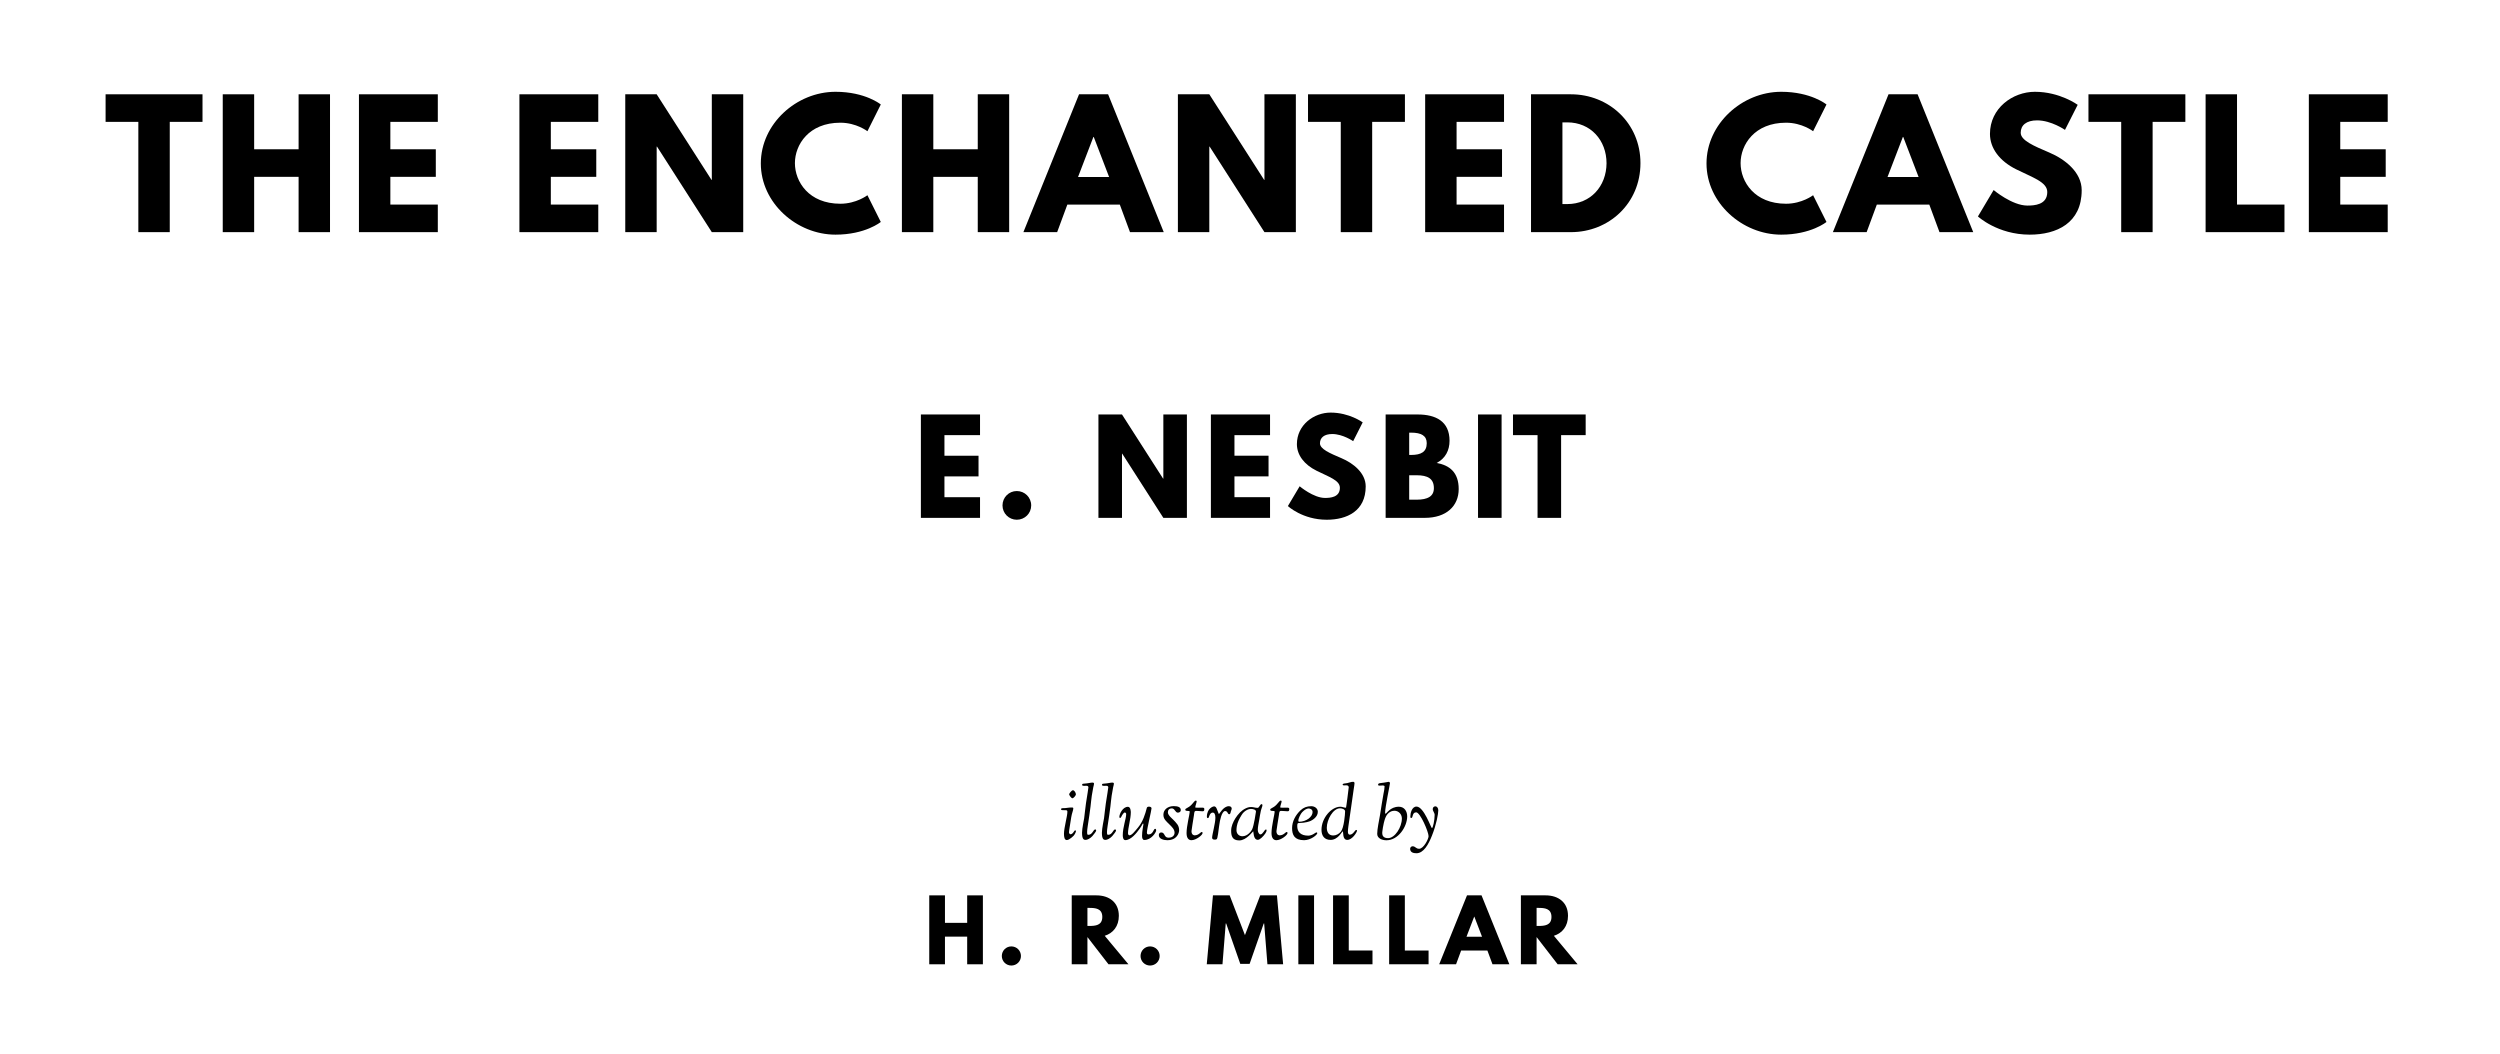
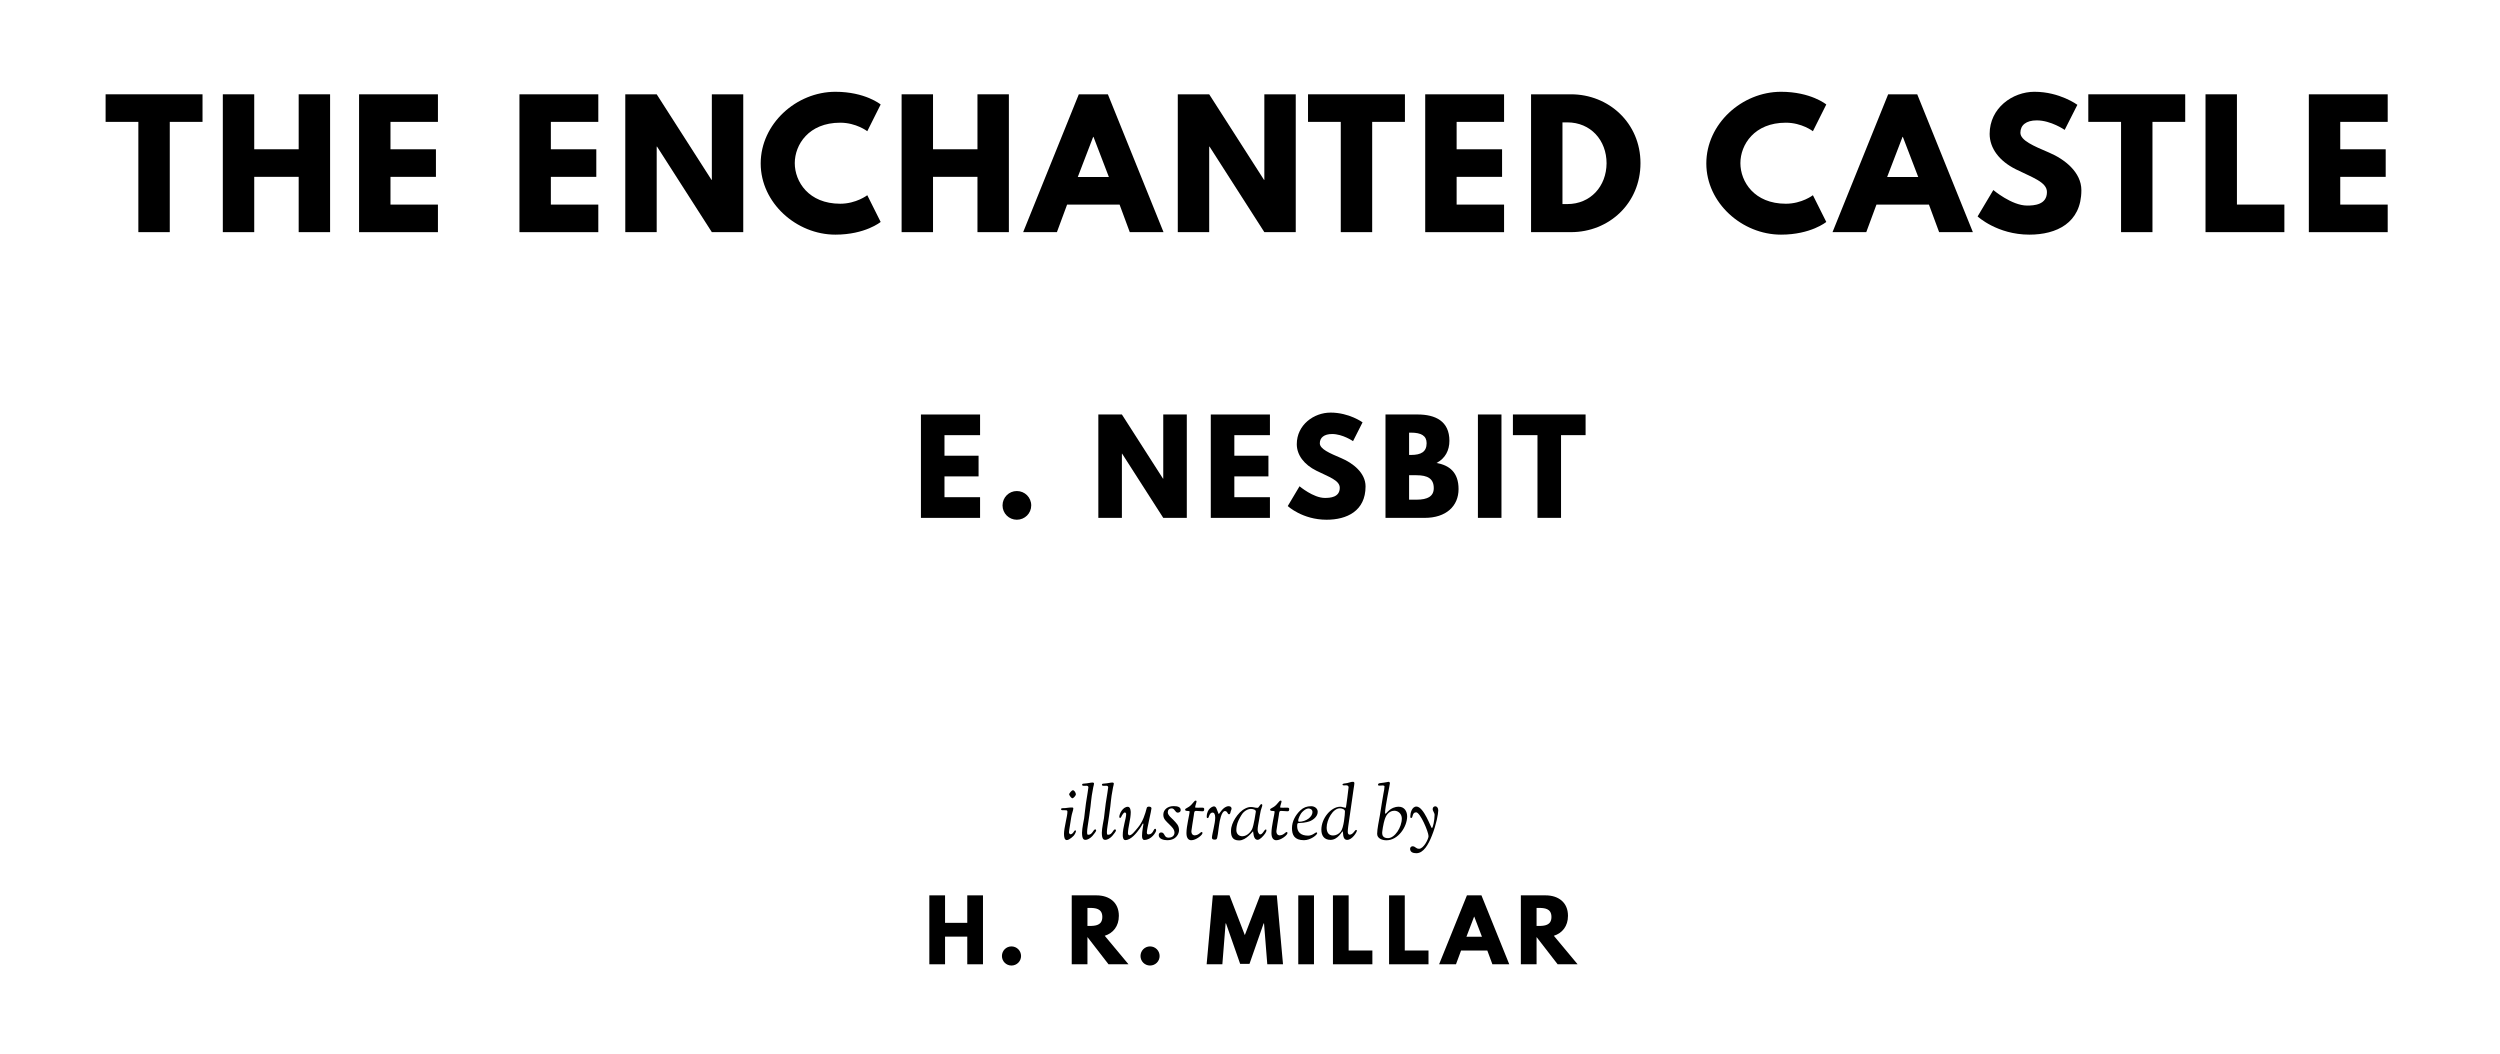
<svg xmlns="http://www.w3.org/2000/svg" version="1.1" viewBox="0 0 1400 590">
  <g aria-label="THE ENCHANTED CASTLE">
-     <path d="M 59.133,68.246 H 77.472 V 130 H 95.063 V 68.246 H 113.402 V 52.807 H 59.133 Z" />
-     <path d="m 142.327,99.029 h 24.889 V 130 h 17.591 V 52.807 H 167.216 V 83.591 H 142.327 V 52.807 H 124.737 V 130 h 17.591 z" />
-     <path d="M 245.173,52.807 H 201.009 V 130 h 44.164 v -15.439 h -26.573 V 99.029 H 244.05 V 83.591 H 218.599 V 68.246 h 26.573 z" />
-     <path d="M 335.034,52.807 H 290.87 V 130 h 44.164 v -15.439 h -26.573 V 99.029 h 25.45 V 83.591 h -25.45 V 68.246 h 26.573 z" />
-     <path d="m 367.737,82.094 h 0.187 L 398.614,130 h 17.591 V 52.807 H 398.614 V 100.713 H 398.427 L 367.737,52.807 H 350.146 V 130 h 17.591 z" />
-     <path d="m 470.601,114.094 c -17.684,0 -25.45,-12.351 -25.45,-22.737 0,-10.292 7.766,-22.643 25.45,-22.643 8.982,0 15.158,4.772 15.158,4.772 l 7.485,-14.971 c 0,0 -8.608,-7.111 -25.357,-7.111 -21.895,0 -41.825,17.965 -41.825,40.14 0,22.082 20.023,39.86 41.825,39.86 16.749,0 25.357,-7.111 25.357,-7.111 l -7.485,-14.971 c 0,0 -6.175,4.772 -15.158,4.772 z" />
-     <path d="m 522.656,99.029 h 24.889 V 130 h 17.591 V 52.807 H 547.545 V 83.591 H 522.656 V 52.807 H 505.066 V 130 h 17.591 z" />
-     <path d="m 620.542,52.807 h -16.281 L 573.104,130 h 18.901 l 5.708,-15.439 h 29.38 L 632.8,130 h 18.901 z m 0.561,46.316 h -17.404 l 8.608,-22.456 h 0.187 z" />
-     <path d="m 677.211,82.094 h 0.187 L 708.088,130 h 17.591 V 52.807 H 708.088 v 47.906 h -0.187 L 677.211,52.807 H 659.62 V 130 h 17.591 z" />
-     <path d="M 732.488,68.246 H 750.827 V 130 h 17.591 V 68.246 h 18.339 V 52.807 h -54.269 z" />
-     <path d="M 842.256,52.807 H 798.092 V 130 h 44.164 v -15.439 h -26.573 V 99.029 h 25.45 V 83.591 H 815.683 V 68.246 h 26.573 z" />
-     <path d="M 857.368,52.807 V 130 h 22.363 c 21.24,0 38.924,-16.094 38.924,-38.643 0,-22.456 -17.778,-38.55 -38.924,-38.55 z M 874.959,114.281 V 68.526 h 2.713 c 13.099,0 21.988,10.012 21.988,22.924 -0.094,12.912 -8.982,22.83 -21.988,22.83 z" />
-     <path d="m 1000.184,114.094 c -17.684,0 -25.45,-12.351 -25.45,-22.737 0,-10.292 7.766,-22.643 25.45,-22.643 8.982,0 15.158,4.772 15.158,4.772 l 7.485,-14.971 c 0,0 -8.608,-7.111 -25.357,-7.111 -21.895,0 -41.825,17.965 -41.825,40.14 0,22.082 20.023,39.86 41.825,39.86 16.749,0 25.357,-7.111 25.357,-7.111 l -7.485,-14.971 c 0,0 -6.175,4.772 -15.158,4.772 z" />
-     <path d="m 1073.854,52.807 h -16.281 L 1026.415,130 h 18.901 l 5.708,-15.439 h 29.38 L 1086.111,130 h 18.901 z m 0.561,46.316 h -17.404 l 8.608,-22.456 h 0.187 z" />
-     <path d="m 1139.548,51.404 c -12.444,0 -25.17,9.17 -25.17,23.579 0,8.047 5.427,15.251 14.69,19.836 9.17,4.585 17.404,7.111 17.404,12.725 0,7.205 -7.298,7.579 -11.134,7.579 -8.608,0 -18.901,-8.702 -18.901,-8.702 l -8.795,14.784 c 0,0 10.947,10.199 29.006,10.199 15.064,0 29.099,-6.456 29.099,-24.889 0,-10.105 -9.45,-17.404 -18.058,-21.053 -8.795,-3.743 -16.094,-6.83 -16.094,-11.135 0,-4.211 3.181,-6.924 9.17,-6.924 7.953,0 15.626,5.333 15.626,5.333 l 7.111,-14.035 c 0,0 -9.918,-7.298 -23.953,-7.298 z" />
-     <path d="m 1169.535,68.246 h 18.339 V 130 h 17.591 V 68.246 h 18.339 V 52.807 h -54.269 z" />
-     <path d="m 1252.73,52.807 h -17.591 V 130 h 44.164 v -15.439 h -26.573 z" />
-     <path d="m 1337.117,52.807 h -44.164 V 130 h 44.164 v -15.439 h -26.573 V 99.029 h 25.45 V 83.591 h -25.45 V 68.246 h 26.573 z" />
+     <path d="M59.14,68.25l0.00-15.44l54.27,0.00l0.00,15.44l-18.34,0.00l0.00,61.75l-17.59,0.00l0.00-61.75l-18.34,0.00z" />
+     <path d="M142.37,99.03l0.00,30.97l-17.59,0.00l0.00-77.19l17.59,0.00l0.00,30.78l24.89,0.00l0.00-30.78l17.59,0.00l0.00,77.19l-17.59,0.00l0.00-30.97l-24.89,0.00z" />
+     <path d="M245.24,52.81l0.00,15.44l-26.57,0.00l0.00,15.35l25.45,0.00l0.00,15.44l-25.45,0.00l0.00,15.53l26.57,0.00l0.00,15.44l-44.16,0.00l0.00-77.19l44.16,0.00z" />
+     <path d="M335.05,52.81l0.00,15.44l-26.57,0.00l0.00,15.35l25.45,0.00l0.00,15.44l-25.45,0.00l0.00,15.53l26.57,0.00l0.00,15.44l-44.16,0.00l0.00-77.19l44.16,0.00z" />
+     <path d="M367.75,82.09l0.00,47.91l-17.59,0.00l0.00-77.19l17.59,0.00l30.69,47.91l0.19,0.00l0.00-47.91l17.59,0.00l0.00,77.19l-17.59,0.00l-30.69-47.91l-0.19,0.00z" />
+     <path d="M470.52,114.09c8.98,0.00,15.16-4.77,15.16-4.77l7.49,14.97s-8.61,7.11-25.36,7.11c-21.80,0.00-41.82-17.78-41.82-39.86c0.00-22.18,19.93-40.14,41.82-40.14c16.75,0.00,25.36,7.11,25.36,7.11l-7.49,14.97s-6.18-4.77-15.16-4.77c-17.68,0.00-25.45,12.35-25.45,22.64c0.00,10.39,7.77,22.74,25.45,22.74z" />
+     <path d="M522.49,99.03l0.00,30.97l-17.59,0.00l0.00-77.19l17.59,0.00l0.00,30.78l24.89,0.00l0.00-30.78l17.59,0.00l0.00,77.19l-17.59,0.00l0.00-30.97l-24.89,0.00z" />
+     <path d="M620.41,52.81l31.16,77.19l-18.90,0.00l-5.71-15.44l-29.38,0.00l-5.71,15.44l-18.90,0.00l31.16-77.19l16.28,0.00z  M620.97,99.12l-8.61-22.46l-0.19,0.00l-8.61,22.46l17.40,0.00z" />
+     <path d="M677.15,82.09l0.00,47.91l-17.59,0.00l0.00-77.19l17.59,0.00l30.69,47.91l0.19,0.00l0.00-47.91l17.59,0.00l0.00,77.19l-17.59,0.00l-30.69-47.91l-0.19,0.00z" />
+     <path d="M732.49,68.25l0.00-15.44l54.27,0.00l0.00,15.44l-18.34,0.00l0.00,61.75l-17.59,0.00l0.00-61.75l-18.34,0.00z" />
+     <path d="M842.28,52.81l0.00,15.44l-26.57,0.00l0.00,15.35l25.45,0.00l0.00,15.44l-25.45,0.00l0.00,15.53l26.57,0.00l0.00,15.44l-44.16,0.00l0.00-77.19l44.16,0.00z" />
+     <path d="M857.39,52.81l22.36,0.00c21.15,0.00,38.92,16.09,38.92,38.55c0.00,22.55-17.68,38.64-38.92,38.64l-22.36,0.00l0.00-77.19z  M874.98,114.28l2.71,0.00c13.01,0.00,21.89-9.92,21.99-22.83c0.00-12.91-8.89-22.92-21.99-22.92l-2.71,0.00l0.00,45.75z" />
+     <path d="M1000.07,114.09c8.98,0.00,15.16-4.77,15.16-4.77l7.49,14.97s-8.61,7.11-25.36,7.11c-21.80,0.00-41.82-17.78-41.82-39.86c0.00-22.18,19.93-40.14,41.82-40.14c16.75,0.00,25.36,7.11,25.36,7.11l-7.49,14.97s-6.18-4.77-15.16-4.77c-17.68,0.00-25.45,12.35-25.45,22.64c0.00,10.39,7.77,22.74,25.45,22.74z" />
+     <path d="M1073.65,52.81l31.16,77.19l-18.90,0.00l-5.71-15.44l-29.38,0.00l-5.71,15.44l-18.90,0.00l31.16-77.19l16.28,0.00z  M1074.21,99.12l-8.61-22.46l-0.19,0.00l-8.61,22.46l17.40,0.00z" />
+     <path d="M1139.38,51.40c14.04,0.00,23.95,7.30,23.95,7.30l-7.11,14.04s-7.67-5.33-15.63-5.33c-5.99,0.00-9.17,2.71-9.17,6.92c0.00,4.30,7.30,7.39,16.09,11.13c8.61,3.65,18.06,10.95,18.06,21.05c0.00,18.43-14.04,24.89-29.10,24.89c-18.06,0.00-29.01-10.20-29.01-10.20l8.80-14.78s10.29,8.70,18.90,8.70c3.84,0.00,11.13-0.37,11.13-7.58c0.00-5.61-8.23-8.14-17.40-12.73c-9.26-4.58-14.69-11.79-14.69-19.84c0.00-14.41,12.73-23.58,25.17-23.58z" />
+     <path d="M1169.45,68.25l0.00-15.44l54.27,0.00l0.00,15.44l-18.34,0.00l0.00,61.75l-17.59,0.00l0.00-61.75l-18.34,0.00z" />
+     <path d="M1252.68,52.81l0.00,61.75l26.57,0.00l0.00,15.44l-44.16,0.00l0.00-77.19l17.59,0.00z" />
+     <path d="M1337.11,52.81l0.00,15.44l-26.57,0.00l0.00,15.35l25.45,0.00l0.00,15.44l-25.45,0.00l0.00,15.53l26.57,0.00l0.00,15.44l-44.16,0.00l0.00-77.19l44.16,0.00z" />
  </g>
  <g aria-label="E. NESBIT">
-     <path d="M 548.816,232.105 H 515.694 V 290 h 33.123 v -11.579 h -19.93 v -11.649 h 19.088 v -11.579 h -19.088 v -11.509 h 19.93 z" />
-     <path d="m 569.401,274.982 c -4.421,0 -8,3.579 -8,8.07 0,4.421 3.579,8 8,8 4.491,0 8.07,-3.579 8.07,-8 0,-4.491 -3.579,-8.07 -8.07,-8.07 z" />
-     <path d="m 628.316,254.07 h 0.14 L 651.474,290 h 13.193 v -57.895 h -13.193 v 35.93 h -0.14 L 628.316,232.105 H 615.123 V 290 h 13.193 z" />
-     <path d="M 711.223,232.105 H 678.1 V 290 h 33.123 v -11.579 h -19.93 v -11.649 h 19.088 v -11.579 h -19.088 v -11.509 h 19.93 z" />
-     <path d="m 745.141,231.053 c -9.333,0 -18.877,6.877 -18.877,17.684 0,6.035 4.07,11.439 11.018,14.877 6.877,3.439 13.053,5.333 13.053,9.544 0,5.404 -5.474,5.684 -8.351,5.684 -6.456,0 -14.175,-6.526 -14.175,-6.526 l -6.596,11.088 c 0,0 8.211,7.649 21.754,7.649 11.298,0 21.825,-4.842 21.825,-18.667 0,-7.579 -7.088,-13.053 -13.544,-15.789 -6.596,-2.807 -12.07,-5.123 -12.07,-8.351 0,-3.158 2.386,-5.193 6.877,-5.193 5.965,0 11.719,4 11.719,4 l 5.333,-10.526 c 0,0 -7.439,-5.474 -17.965,-5.474 z" />
-     <path d="M 775.957,232.105 V 290 h 21.965 c 12,0 18.947,-6.596 18.947,-16.14 0,-9.333 -5.123,-13.333 -12.351,-14.596 4.912,-2.526 7.228,-7.088 7.228,-12.421 0,-11.018 -7.86,-14.737 -17.825,-14.737 z m 13.193,22.667 V 242.281 h 1.053 c 5.754,0 8.772,1.754 8.772,5.895 0,4.842 -3.088,6.596 -8.772,6.596 z m 0,25.053 v -13.684 h 4.14 c 6.246,0 9.684,1.895 9.684,7.228 0,4.561 -3.439,6.456 -9.684,6.456 z" />
-     <path d="M 840.888,232.105 H 827.695 V 290 h 13.193 z" />
-     <path d="m 847.275,243.684 h 13.754 V 290 h 13.193 v -46.316 h 13.754 v -11.579 h -40.702 z" />
+     <path d="M548.84,232.11l0.00,11.58l-19.93,0.00l0.00,11.51l19.09,0.00l0.00,11.58l-19.09,0.00l0.00,11.65l19.93,0.00l0.00,11.58l-33.12,0.00l0.00-57.89l33.12,0.00z" />
+     <path d="M569.42,274.98c4.49,0.00,8.07,3.58,8.07,8.07c0.00,4.42-3.58,8.00-8.07,8.00c-4.42,0.00-8.00-3.58-8.00-8.00c0.00-4.49,3.58-8.07,8.00-8.07z" />
+     <path d="M628.26,254.07l0.00,35.93l-13.19,0.00l0.00-57.89l13.19,0.00l23.02,35.93l0.14,0.00l0.00-35.93l13.19,0.00l0.00,57.89l-13.19,0.00l-23.02-35.93l-0.14,0.00z" />
+     <path d="M711.16,232.11l0.00,11.58l-19.93,0.00l0.00,11.51l19.09,0.00l0.00,11.58l-19.09,0.00l0.00,11.65l19.93,0.00l0.00,11.58l-33.12,0.00l0.00-57.89l33.12,0.00z" />
+     <path d="M745.07,231.05c10.53,0.00,17.96,5.47,17.96,5.47l-5.33,10.53s-5.75-4.00-11.72-4.00c-4.49,0.00-6.88,2.04-6.88,5.19c0.00,3.23,5.47,5.54,12.07,8.35c6.46,2.74,13.54,8.21,13.54,15.79c0.00,13.82-10.53,18.67-21.82,18.67c-13.54,0.00-21.75-7.65-21.75-7.65l6.60-11.09s7.72,6.53,14.18,6.53c2.88,0.00,8.35-0.28,8.35-5.68c0.00-4.21-6.18-6.11-13.05-9.54c-6.95-3.44-11.02-8.84-11.02-14.88c0.00-10.81,9.54-17.68,18.88-17.68z" />
+     <path d="M775.89,232.11l17.96,0.00c9.96,0.00,17.82,3.72,17.82,14.74c0.00,5.33-2.32,9.89-7.23,12.42c7.23,1.26,12.35,5.26,12.35,14.60c0.00,9.54-6.95,16.14-18.95,16.14l-21.96,0.00l0.00-57.89z  M789.09,254.77l1.05,0.00c5.68,0.00,8.77-1.75,8.77-6.60c0.00-4.14-3.02-5.89-8.77-5.89l-1.05,0.00l0.00,12.49z  M789.09,279.82l4.14,0.00c6.25,0.00,9.68-1.89,9.68-6.46c0.00-5.33-3.44-7.23-9.68-7.23l-4.14,0.00l0.00,13.68z" />
+     <path d="M840.82,232.11l0.00,57.89l-13.19,0.00l0.00-57.89l13.19,0.00z" />
+     <path d="M847.23,243.68l0.00-11.58l40.70,0.00l0.00,11.58l-13.75,0.00l0.00,46.32l-13.19,0.00l0.00-46.32l-13.75,0.00z" />
  </g>
  <g aria-label="illustrated by">
-     <path d="m 594.207,453.167 c 0,0.425 0.34,0.51 0.595,0.51 0.34,0 1.02,0.043 1.913,0.043 0.765,0 1.02,0.17 1.02,0.893 0,2.423 -1.913,9.054 -1.913,12.285 0,1.828 0.298,3.528 1.573,3.528 1.573,0 3.911,-2.508 3.911,-2.508 0.468,-0.51 1.233,-1.955 1.233,-2.465 0,-0.298 -0.17,-0.468 -0.425,-0.468 -0.595,0 -1.19,2.21 -2.635,2.21 -0.425,0 -0.85,-0.553 -0.85,-1.148 0,-0.51 0,-0.425 1.275,-8.459 0.34,-2.168 1.148,-3.826 1.148,-4.931 0,-0.298 -0.298,-0.468 -0.595,-0.468 -2.423,0 -3.146,0.383 -4.846,0.383 h -0.425 c -0.468,0 -0.978,0.043 -0.978,0.595 z m 4.506,-8.374 c 0,0.425 1.148,2.253 1.913,2.253 0.383,0 1.87,-1.403 1.87,-2.253 0,-0.765 -0.808,-2.253 -1.658,-2.253 -0.765,0 -2.125,1.87 -2.125,2.253 z" />
-     <path d="m 605.939,466.344 c 0,3.996 1.233,3.996 2.083,3.996 0.808,0 2.593,-0.85 3.698,-2.125 1.02,-1.19 2.125,-2.635 2.125,-3.061 0,-0.425 -0.213,-0.68 -0.51,-0.68 -1.105,0 -1.53,3.018 -3.868,3.018 -0.553,0 -0.68,-0.213 -0.68,-1.658 0,-1.445 0.51,-4.123 1.233,-9.139 1.36,-9.139 0.638,-7.566 2.21,-15.813 0.128,-0.808 0.425,-1.36 0.425,-1.955 0,-0.425 -0.213,-0.68 -0.893,-0.68 -1.105,0 -2.04,0.425 -5.143,0.638 -0.553,0.043 -0.638,0.383 -0.638,0.595 0,0.468 0.383,0.595 1.233,0.595 0.51,0 0.595,-0.043 1.233,-0.043 0.638,0 1.063,0.34 1.063,0.85 0,0.51 -0.638,4.336 -1.36,8.927 -0.425,2.721 -0.638,5.739 -1.02,8.417 -0.085,0.68 -1.19,5.696 -1.19,8.119 z" />
-     <path d="m 617.064,466.344 c 0,3.996 1.233,3.996 2.083,3.996 0.808,0 2.593,-0.85 3.698,-2.125 1.02,-1.19 2.125,-2.635 2.125,-3.061 0,-0.425 -0.213,-0.68 -0.51,-0.68 -1.105,0 -1.53,3.018 -3.868,3.018 -0.553,0 -0.68,-0.213 -0.68,-1.658 0,-1.445 0.51,-4.123 1.233,-9.139 1.36,-9.139 0.638,-7.566 2.21,-15.813 0.128,-0.808 0.425,-1.36 0.425,-1.955 0,-0.425 -0.213,-0.68 -0.893,-0.68 -1.105,0 -2.04,0.425 -5.143,0.638 -0.553,0.043 -0.638,0.383 -0.638,0.595 0,0.468 0.383,0.595 1.233,0.595 0.51,0 0.595,-0.043 1.233,-0.043 0.638,0 1.063,0.34 1.063,0.85 0,0.51 -0.638,4.336 -1.36,8.927 -0.425,2.721 -0.638,5.739 -1.02,8.417 -0.085,0.68 -1.19,5.696 -1.19,8.119 z" />
-     <path d="m 626.835,457.503 c 0,0.298 0.17,0.553 0.425,0.553 0.213,0 0.468,-0.17 0.638,-0.595 0.595,-1.36 1.53,-2.465 1.913,-2.465 0.553,0 0.85,0.425 0.85,0.893 0,2.593 -1.913,7.269 -1.913,11.86 0,1.233 0.298,2.721 1.445,2.721 3.103,0 6.249,-3.868 8.162,-6.589 1.275,-1.785 1.488,-2.721 1.743,-2.721 0.128,0 0.213,0.17 0.213,0.468 0,0.383 -0.765,3.741 -0.765,6.461 0,1.318 0.34,2.295 1.275,2.295 3.996,0 6.631,-4.336 6.631,-5.356 0,-0.383 -0.043,-0.893 -0.595,-0.893 -0.893,0 -1.063,3.146 -3.656,3.146 -0.383,0 -0.935,-0.085 -0.935,-1.02 0,-2.168 2.593,-12.455 2.593,-13.603 0,-0.638 -0.723,-0.935 -1.403,-0.935 -0.425,0 -1.105,0.128 -1.233,0.68 -0.978,3.741 -2.168,7.651 -4.931,11.01 -1.998,2.38 -3.486,4.378 -4.846,4.378 -0.298,0 -0.765,-0.425 -0.765,-1.148 0,-3.231 1.573,-7.992 1.573,-11.732 0,-0.51 -0.085,-3.103 -1.615,-3.103 -2.848,0 -4.803,3.911 -4.803,5.696 z" />
-     <path d="m 648.956,467.705 c 0,2.253 3.061,2.806 4.718,2.806 5.441,0 6.631,-4.038 6.631,-5.569 0,-2.848 -1.615,-4.038 -2.933,-5.526 -1.02,-1.105 -3.358,-2.848 -3.358,-4.463 0,-1.275 0.638,-2.253 2.253,-2.253 1.658,0 1.828,2.38 3.358,2.38 0.213,0 1.615,-0.128 1.615,-1.445 0,-1.658 -1.658,-2.21 -3.953,-2.21 -3.316,0 -5.781,1.955 -5.781,4.803 0,2.55 1.615,3.656 3.316,5.399 1.53,1.53 2.933,2.763 2.933,4.761 0,0.51 -0.298,2.721 -3.401,2.721 -2.593,0 -1.87,-2.933 -4.038,-2.933 -0.51,0 -1.36,0.213 -1.36,1.53 z" />
-     <path d="m 663.748,453.422 c 0,1.19 2.508,0.255 2.508,1.148 0,1.148 -1.785,8.034 -1.785,11.945 0,3.316 1.573,3.996 2.721,3.996 2.635,0 6.249,-2.891 6.249,-3.996 0,-0.595 -0.34,-0.595 -0.468,-0.595 -0.68,0 -1.658,1.87 -3.996,1.87 -0.17,0 -1.743,-0.085 -1.743,-2.338 0,-0.68 0.978,-6.206 1.36,-8.842 0.255,-1.743 0.128,-2.508 1.36,-2.508 0.935,0 2.763,0.213 3.443,0.213 0.765,0 1.02,-0.255 1.02,-1.233 0,-0.51 -0.213,-0.808 -1.105,-0.808 -0.468,0 -0.808,0.043 -2.465,0.043 -1.403,0 -1.488,-0.043 -1.488,-0.298 0,-0.638 0.765,-2.635 0.765,-3.188 0,-0.383 -0.213,-0.51 -0.425,-0.51 -0.68,0 -0.765,0.553 -2.465,2.338 -1.87,1.955 -3.486,1.913 -3.486,2.763 z" />
-     <path d="m 675.855,457.418 c 0,0.595 0.34,0.723 0.51,0.723 0.213,0 0.34,-0.128 0.468,-0.255 0.255,-0.298 0.595,-2.848 2.338,-2.848 0.765,0 1.445,0.765 1.445,2.891 0,3.188 -1.828,9.437 -1.828,11.137 0,1.02 0.85,1.105 1.275,1.105 h 0.213 c 1.53,0 1.445,0 2.38,-7.226 l 0.213,-1.403 c 0.213,-1.785 1.275,-7.354 3.188,-7.354 1.53,0 1.36,1.785 2.295,1.785 0.765,0 0.85,-1.318 0.935,-1.615 0.128,-0.468 0.468,-1.02 0.468,-1.573 0,-0.595 -0.468,-1.318 -1.573,-1.318 -3.146,0 -5.271,4.378 -5.569,4.378 -0.085,0 -0.128,-0.043 -1.19,-2.806 -0.255,-0.68 -0.68,-1.488 -1.573,-1.488 -0.383,0 -3.996,1.02 -3.996,5.866 z" />
-     <path d="m 689.446,465.154 c 0,2.763 0.51,5.484 4.548,5.484 4.038,0 7.566,-5.101 7.779,-5.101 0.298,0 -0.085,4.761 2.635,4.761 1.148,0 3.061,-1.955 4.123,-3.486 0.553,-0.765 0.765,-1.403 0.765,-1.828 0,-0.17 -0.043,-0.468 -0.383,-0.468 -0.808,0 -1.7,2.763 -3.103,2.763 -0.808,0 -1.445,-1.403 -1.445,-2.508 0,-1.615 0.425,-3.571 0.765,-5.441 0.34,-1.913 0.595,-3.868 0.978,-5.441 0.298,-1.233 0.85,-2.253 0.85,-2.933 0,-0.468 -0.213,-0.638 -0.468,-0.638 -0.85,0 -1.36,2.083 -2.21,2.083 -1.403,0 -2.295,-0.468 -3.613,-0.468 -1.105,0 -1.955,0.213 -3.103,0.765 -2.253,1.063 -4.208,3.103 -5.739,5.526 -1.318,2.125 -2.38,4.548 -2.38,6.929 z m 2.976,-0.255 c 0,-0.765 0.085,-1.53 0.213,-2.295 0.383,-2.21 1.403,-4.123 2.635,-6.164 1.275,-2.168 3.528,-3.443 5.271,-3.443 0.893,0 2.806,0.298 2.806,1.488 0,0.128 -1.148,7.949 -2.168,9.989 -0.383,0.765 -2.38,3.826 -5.441,3.826 -1.785,0 -3.316,-1.275 -3.316,-3.401 z" />
-     <path d="m 711.32,453.422 c 0,1.19 2.508,0.255 2.508,1.148 0,1.148 -1.785,8.034 -1.785,11.945 0,3.316 1.573,3.996 2.721,3.996 2.635,0 6.249,-2.891 6.249,-3.996 0,-0.595 -0.34,-0.595 -0.468,-0.595 -0.68,0 -1.658,1.87 -3.996,1.87 -0.17,0 -1.743,-0.085 -1.743,-2.338 0,-0.68 0.978,-6.206 1.36,-8.842 0.255,-1.743 0.128,-2.508 1.36,-2.508 0.935,0 2.763,0.213 3.443,0.213 0.765,0 1.02,-0.255 1.02,-1.233 0,-0.51 -0.213,-0.808 -1.105,-0.808 -0.468,0 -0.808,0.043 -2.465,0.043 -1.403,0 -1.488,-0.043 -1.488,-0.298 0,-0.638 0.765,-2.635 0.765,-3.188 0,-0.383 -0.213,-0.51 -0.425,-0.51 -0.68,0 -0.765,0.553 -2.465,2.338 -1.87,1.955 -3.486,1.913 -3.486,2.763 z" />
-     <path d="m 723.569,463.751 c 0,3.783 1.318,6.759 6.716,6.759 3.698,0 7.396,-2.976 7.396,-3.953 0,-0.255 -0.17,-0.425 -0.51,-0.425 -0.468,0 -2.168,1.828 -4.591,1.828 -4.208,0 -6.121,-2.125 -6.121,-5.314 0,-1.105 0.128,-1.743 0.723,-1.743 3.996,-0.043 6.291,-0.978 6.674,-1.148 0.808,-0.34 4.123,-2.083 4.123,-5.143 0,-1.87 -1.7,-3.146 -3.698,-3.146 -2.38,0 -4.336,0.765 -5.909,2.253 -2.933,2.721 -4.803,6.376 -4.803,10.032 z m 3.486,-4.421 c 0,-0.553 0.978,-3.273 2.253,-4.591 1.105,-1.148 2.423,-1.998 3.486,-1.998 0.723,0 2.253,0.383 2.253,1.998 0,2.678 -3.486,5.441 -7.609,5.441 -0.298,0 -0.383,-0.553 -0.383,-0.85 z" />
-     <path d="m 740.034,464.687 c 0,3.188 1.488,5.654 5.101,5.654 4.208,0 6.376,-4.761 6.759,-4.761 0.595,0 -0.383,4.761 2.593,4.761 2.763,0 5.441,-4.293 5.441,-5.186 0,-0.17 -0.128,-0.383 -0.468,-0.383 -0.68,0 -1.658,2.635 -3.528,2.635 -0.978,0 -1.105,-0.893 -1.105,-1.828 0,-1.275 0.425,-3.953 0.893,-7.184 2.38,-17.386 2.806,-18.746 2.806,-19.851 0,-0.383 -0.298,-0.723 -0.68,-0.723 -1.148,0 -0.893,0.085 -3.273,0.68 -1.19,0.298 -2.678,0.128 -2.678,0.85 0,0.298 0.255,0.468 0.68,0.468 0.043,0 1.02,-0.043 1.488,-0.043 0.638,0 1.233,0.425 1.233,1.063 0,0.298 -1.403,11.477 -1.53,11.477 -1.19,0 -2.04,-0.553 -3.146,-0.553 -5.058,0 -10.584,6.334 -10.584,12.922 z m 2.976,-1.19 c 0,-4.463 3.486,-10.84 7.396,-10.84 1.148,0 2.848,0.553 2.848,1.7 0,1.7 -0.638,9.182 -2.338,11.307 -1.105,1.403 -2.763,2.21 -4.293,2.21 -2.593,0 -3.613,-1.913 -3.613,-4.378 z" />
-     <path d="m 771.236,466.982 c 0,2.465 2.678,3.571 5.186,3.571 6.589,0 11.605,-7.609 11.605,-13.39 0,-2.763 -1.488,-5.399 -4.676,-5.399 -4.888,0 -6.886,3.953 -7.481,3.953 -0.085,0 -0.213,-0.34 -0.213,-0.638 0,-3.061 2.721,-15.728 2.721,-16.493 0,-0.468 -0.34,-0.765 -0.808,-0.765 -0.255,0 -1.02,0.255 -2.678,0.468 -1.955,0.255 -3.146,0.213 -3.146,1.063 0,0.595 0.34,0.595 0.808,0.595 0.638,0 1.105,-0.085 1.743,-0.085 0.85,0 1.063,0.298 1.063,0.51 0,1.02 -0.255,2.508 -0.638,4.336 -0.638,3.146 -1.148,7.269 -1.913,11.69 -0.595,3.443 -1.573,7.864 -1.573,10.584 z m 2.806,-0.51 c 0,-0.425 0.468,-4.973 1.7,-8.332 1.36,-3.698 4.123,-4.123 5.143,-4.123 2.338,0 4.166,1.955 4.166,4.336 0,4.888 -3.911,11.01 -7.736,11.01 -2.635,0 -3.273,-1.445 -3.273,-2.891 z" />
-     <path d="m 789.672,475.313 c 0,1.955 1.7,2.508 3.528,2.508 3.996,0 6.716,-4.846 8.714,-9.904 2.508,-6.334 3.528,-12.2 3.528,-14.113 0,-1.318 -0.723,-2.253 -1.658,-2.253 -1.02,0 -1.445,0.808 -1.445,1.573 0,1.148 1.063,1.998 1.063,3.231 0,2.848 -0.935,7.396 -1.53,7.396 -0.468,0 -4.506,-12.072 -8.629,-12.072 -2.593,0 -3.443,3.698 -3.443,5.484 0,0.723 0.17,0.935 0.425,0.935 1.275,0 0.383,-3.188 2.848,-3.188 2.253,0 6.929,10.967 6.929,13.348 0,1.615 -2.806,7.056 -5.271,7.056 -1.955,0 -1.998,-1.403 -3.698,-1.403 -0.723,0 -1.36,0.68 -1.36,1.403 z" />
+     <path d="M594.20,453.17c0.00-0.55,0.51-0.60,0.98-0.60l0.43,0.00c1.70,0.00,2.42-0.38,4.85-0.38c0.30,0.00,0.60,0.17,0.60,0.47c0.00,1.11-0.81,2.76-1.15,4.93c-1.28,8.03-1.28,7.95-1.28,8.46c0.00,0.60,0.43,1.15,0.85,1.15c1.45,0.00,2.04-2.21,2.64-2.21c0.26,0.00,0.43,0.17,0.43,0.47c0.00,0.51-0.77,1.96-1.23,2.47c0.00,0.00-2.34,2.51-3.91,2.51c-1.28,0.00-1.57-1.70-1.57-3.53c0.00-3.23,1.91-9.86,1.91-12.28c0.00-0.72-0.26-0.89-1.02-0.89c-0.89,0.00-1.57-0.04-1.91-0.04c-0.26,0.00-0.60-0.09-0.60-0.51z  M598.70,444.79c0.00-0.38,1.36-2.25,2.13-2.25c0.85,0.00,1.66,1.49,1.66,2.25c0.00,0.85-1.49,2.25-1.87,2.25c-0.77,0.00-1.91-1.83-1.91-2.25z" />
+     <path d="M605.93,466.34c0.00-2.42,1.11-7.44,1.19-8.12c0.38-2.68,0.60-5.70,1.02-8.42c0.72-4.59,1.36-8.42,1.36-8.93s-0.43-0.85-1.06-0.85s-0.72,0.04-1.23,0.04c-0.85,0.00-1.23-0.13-1.23-0.60c0.00-0.21,0.09-0.55,0.64-0.60c3.10-0.21,4.04-0.64,5.14-0.64c0.68,0.00,0.89,0.26,0.89,0.68c0.00,0.60-0.30,1.15-0.43,1.96c-1.57,8.25-0.85,6.67-2.21,15.81c-0.72,5.02-1.23,7.69-1.23,9.14s0.13,1.66,0.68,1.66c2.34,0.00,2.76-3.02,3.87-3.02c0.30,0.00,0.51,0.26,0.51,0.68s-1.11,1.87-2.13,3.06c-1.11,1.28-2.89,2.13-3.70,2.13c-0.85,0.00-2.08,0.00-2.08-4.00z" />
+     <path d="M617.02,466.34c0.00-2.42,1.11-7.44,1.19-8.12c0.38-2.68,0.60-5.70,1.02-8.42c0.72-4.59,1.36-8.42,1.36-8.93s-0.43-0.85-1.06-0.85s-0.72,0.04-1.23,0.04c-0.85,0.00-1.23-0.13-1.23-0.60c0.00-0.21,0.09-0.55,0.64-0.60c3.10-0.21,4.04-0.64,5.14-0.64c0.68,0.00,0.89,0.26,0.89,0.68c0.00,0.60-0.30,1.15-0.43,1.96c-1.57,8.25-0.85,6.67-2.21,15.81c-0.72,5.02-1.23,7.69-1.23,9.14s0.13,1.66,0.68,1.66c2.34,0.00,2.76-3.02,3.87-3.02c0.30,0.00,0.51,0.26,0.51,0.68s-1.11,1.87-2.13,3.06c-1.11,1.28-2.89,2.13-3.70,2.13c-0.85,0.00-2.08,0.00-2.08-4.00z" />
+     <path d="M626.80,457.50c0.00-1.79,1.96-5.70,4.80-5.70c1.53,0.00,1.62,2.59,1.62,3.10c0.00,3.74-1.57,8.50-1.57,11.73c0.00,0.72,0.47,1.15,0.77,1.15c1.36,0.00,2.85-2.00,4.85-4.38c2.76-3.36,3.95-7.27,4.93-11.01c0.13-0.55,0.81-0.68,1.23-0.68c0.68,0.00,1.40,0.30,1.40,0.94c0.00,1.15-2.59,11.43-2.59,13.60c0.00,0.94,0.55,1.02,0.94,1.02c2.59,0.00,2.76-3.15,3.66-3.15c0.55,0.00,0.60,0.51,0.60,0.89c0.00,1.02-2.64,5.36-6.63,5.36c-0.94,0.00-1.28-0.98-1.28-2.30c0.00-2.72,0.77-6.08,0.77-6.46c0.00-0.30-0.09-0.47-0.21-0.47c-0.26,0.00-0.47,0.94-1.74,2.72c-1.91,2.72-5.06,6.59-8.16,6.59c-1.15,0.00-1.45-1.49-1.45-2.72c0.00-4.59,1.91-9.27,1.91-11.86c0.00-0.47-0.30-0.89-0.85-0.89c-0.38,0.00-1.32,1.11-1.91,2.47c-0.17,0.43-0.43,0.60-0.64,0.60c-0.26,0.00-0.43-0.26-0.43-0.55z" />
+     <path d="M648.91,467.70c0.00-1.32,0.85-1.53,1.36-1.53c2.17,0.00,1.45,2.93,4.04,2.93c3.10,0.00,3.40-2.21,3.40-2.72c0.00-2.00-1.40-3.23-2.93-4.76c-1.70-1.74-3.32-2.85-3.32-5.40c0.00-2.85,2.47-4.80,5.78-4.80c2.30,0.00,3.95,0.55,3.95,2.21c0.00,1.32-1.40,1.45-1.62,1.45c-1.53,0.00-1.70-2.38-3.36-2.38c-1.62,0.00-2.25,0.98-2.25,2.25c0.00,1.62,2.34,3.36,3.36,4.46c1.32,1.49,2.93,2.68,2.93,5.53c0.00,1.53-1.19,5.57-6.63,5.57c-1.66,0.00-4.72-0.55-4.72-2.81z" />
+     <path d="M663.66,453.42c0.00-0.85,1.62-0.81,3.49-2.76c1.70-1.79,1.79-2.34,2.47-2.34c0.21,0.00,0.43,0.13,0.43,0.51c0.00,0.55-0.77,2.55-0.77,3.19c0.00,0.26,0.09,0.30,1.49,0.30c1.66,0.00,2.00-0.04,2.47-0.04c0.89,0.00,1.11,0.30,1.11,0.81c0.00,0.98-0.26,1.23-1.02,1.23c-0.68,0.00-2.51-0.21-3.44-0.21c-1.23,0.00-1.11,0.77-1.36,2.51c-0.38,2.64-1.36,8.16-1.36,8.84c0.00,2.25,1.57,2.34,1.74,2.34c2.34,0.00,3.32-1.87,4.00-1.87c0.13,0.00,0.47,0.00,0.47,0.60c0.00,1.11-3.61,4.00-6.25,4.00c-1.15,0.00-2.72-0.68-2.72-4.00c0.00-3.91,1.79-10.80,1.79-11.94c0.00-0.89-2.51,0.04-2.51-1.15z" />
+     <path d="M675.77,457.42c0.00-4.85,3.61-5.87,4.00-5.87c0.89,0.00,1.32,0.81,1.57,1.49c1.06,2.76,1.11,2.81,1.19,2.81c0.30,0.00,2.42-4.38,5.57-4.38c1.11,0.00,1.57,0.72,1.57,1.32c0.00,0.55-0.34,1.11-0.47,1.57c-0.09,0.30-0.17,1.62-0.94,1.62c-0.94,0.00-0.77-1.79-2.30-1.79c-1.91,0.00-2.98,5.57-3.19,7.35l-0.21,1.40c-0.94,7.23-0.85,7.23-2.38,7.23l-0.21,0.00c-0.43,0.00-1.28-0.09-1.28-1.11c0.00-1.70,1.83-7.95,1.83-11.14c0.00-2.13-0.68-2.89-1.45-2.89c-1.74,0.00-2.08,2.55-2.34,2.85c-0.13,0.13-0.26,0.26-0.47,0.26c-0.17,0.00-0.51-0.13-0.51-0.72z" />
+     <path d="M689.37,465.15c0.00-2.38,1.06-4.80,2.38-6.93c1.53-2.42,3.49-4.46,5.74-5.53c1.15-0.55,2.00-0.77,3.10-0.77c1.32,0.00,2.21,0.47,3.61,0.47c0.85,0.00,1.36-2.08,2.21-2.08c0.26,0.00,0.47,0.17,0.47,0.64c0.00,0.68-0.55,1.70-0.85,2.93c-0.38,1.57-0.64,3.53-0.98,5.44c-0.34,1.87-0.77,3.83-0.77,5.44c0.00,1.11,0.64,2.51,1.45,2.51c1.40,0.00,2.30-2.76,3.10-2.76c0.34,0.00,0.38,0.30,0.38,0.47c0.00,0.43-0.21,1.06-0.77,1.83c-1.06,1.53-2.98,3.49-4.12,3.49c-2.72,0.00-2.34-4.76-2.64-4.76c-0.21,0.00-3.74,5.10-7.78,5.10s-4.55-2.72-4.55-5.48z  M692.35,464.90c0.00,2.13,1.53,3.40,3.32,3.40c3.06,0.00,5.06-3.06,5.44-3.83c1.02-2.04,2.17-9.86,2.17-9.99c0.00-1.19-1.91-1.49-2.81-1.49c-1.74,0.00-4.00,1.28-5.27,3.44c-1.23,2.04-2.25,3.95-2.64,6.16c-0.13,0.77-0.21,1.53-0.21,2.30z" />
+     <path d="M711.26,453.42c0.00-0.85,1.62-0.81,3.49-2.76c1.70-1.79,1.79-2.34,2.47-2.34c0.21,0.00,0.43,0.13,0.43,0.51c0.00,0.55-0.77,2.55-0.77,3.19c0.00,0.26,0.09,0.30,1.49,0.30c1.66,0.00,2.00-0.04,2.47-0.04c0.89,0.00,1.11,0.30,1.11,0.81c0.00,0.98-0.26,1.23-1.02,1.23c-0.68,0.00-2.51-0.21-3.44-0.21c-1.23,0.00-1.11,0.77-1.36,2.51c-0.38,2.64-1.36,8.16-1.36,8.84c0.00,2.25,1.57,2.34,1.74,2.34c2.34,0.00,3.32-1.87,4.00-1.87c0.13,0.00,0.47,0.00,0.47,0.60c0.00,1.11-3.61,4.00-6.25,4.00c-1.15,0.00-2.72-0.68-2.72-4.00c0.00-3.91,1.79-10.80,1.79-11.94c0.00-0.89-2.51,0.04-2.51-1.15z" />
+     <path d="M723.51,463.75c0.00-3.66,1.87-7.31,4.80-10.03c1.57-1.49,3.53-2.25,5.91-2.25c2.00,0.00,3.70,1.28,3.70,3.15c0.00,3.06-3.32,4.80-4.12,5.14c-0.38,0.17-2.68,1.11-6.67,1.15c-0.60,0.00-0.72,0.64-0.72,1.74c0.00,3.19,1.91,5.31,6.12,5.31c2.42,0.00,4.12-1.83,4.59-1.83c0.34,0.00,0.51,0.17,0.51,0.43c0.00,0.98-3.70,3.95-7.40,3.95c-5.40,0.00-6.72-2.98-6.72-6.76z  M726.99,459.33c0.00,0.30,0.09,0.85,0.38,0.85c4.12,0.00,7.61-2.76,7.61-5.44c0.00-1.62-1.53-2.00-2.25-2.00c-1.06,0.00-2.38,0.85-3.49,2.00c-1.28,1.32-2.25,4.04-2.25,4.59z" />
+     <path d="M739.96,464.69c0.00-6.59,5.53-12.92,10.58-12.92c1.11,0.00,1.96,0.55,3.15,0.55c0.13,0.00,1.53-11.18,1.53-11.48c0.00-0.64-0.60-1.06-1.23-1.06c-0.47,0.00-1.45,0.04-1.49,0.04c-0.43,0.00-0.68-0.17-0.68-0.47c0.00-0.72,1.49-0.55,2.68-0.85c2.38-0.60,2.13-0.68,3.27-0.68c0.38,0.00,0.68,0.34,0.68,0.72c0.00,1.11-0.43,2.47-2.81,19.85c-0.47,3.23-0.89,5.91-0.89,7.18c0.00,0.94,0.13,1.83,1.11,1.83c1.87,0.00,2.85-2.64,3.53-2.64c0.34,0.00,0.47,0.21,0.47,0.38c0.00,0.89-2.68,5.19-5.44,5.19c-2.98,0.00-2.00-4.76-2.59-4.76c-0.38,0.00-2.55,4.76-6.76,4.76c-3.61,0.00-5.10-2.47-5.10-5.65z  M742.93,463.50c0.00,2.47,1.02,4.38,3.61,4.38c1.53,0.00,3.19-0.81,4.29-2.21c1.70-2.13,2.34-9.61,2.34-11.31c0.00-1.15-1.70-1.70-2.85-1.70c-3.91,0.00-7.40,6.38-7.40,10.84z" />
+     <path d="M771.20,466.98c0.00-2.72,0.98-7.14,1.57-10.58c0.77-4.42,1.28-8.54,1.91-11.69c0.38-1.83,0.64-3.32,0.64-4.34c0.00-0.21-0.21-0.51-1.06-0.51c-0.64,0.00-1.11,0.09-1.74,0.09c-0.47,0.00-0.81,0.00-0.81-0.60c0.00-0.85,1.19-0.81,3.15-1.06c1.66-0.21,2.42-0.47,2.68-0.47c0.47,0.00,0.81,0.30,0.81,0.77c0.00,0.77-2.72,13.43-2.72,16.49c0.00,0.30,0.13,0.64,0.21,0.64c0.60,0.00,2.59-3.95,7.48-3.95c3.19,0.00,4.68,2.64,4.68,5.40c0.00,5.78-5.02,13.39-11.60,13.39c-2.51,0.00-5.19-1.11-5.19-3.57z  M774.01,466.47c0.00,1.45,0.64,2.89,3.27,2.89c3.83,0.00,7.74-6.12,7.74-11.01c0.00-2.38-1.83-4.34-4.17-4.34c-1.02,0.00-3.78,0.43-5.14,4.12c-1.23,3.36-1.70,7.91-1.70,8.33z" />
+     <path d="M789.65,475.31c0.00-0.72,0.64-1.40,1.36-1.40c1.70,0.00,1.74,1.40,3.70,1.40c2.47,0.00,5.27-5.44,5.27-7.06c0.00-2.38-4.68-13.35-6.93-13.35c-2.47,0.00-1.57,3.19-2.85,3.19c-0.26,0.00-0.43-0.21-0.43-0.94c0.00-1.79,0.85-5.48,3.44-5.48c4.12,0.00,8.16,12.07,8.63,12.07c0.60,0.00,1.53-4.55,1.53-7.40c0.00-1.23-1.06-2.08-1.06-3.23c0.00-0.77,0.43-1.57,1.45-1.57c0.94,0.00,1.66,0.94,1.66,2.25c0.00,1.91-1.02,7.78-3.53,14.11c-2.00,5.06-4.72,9.90-8.71,9.90c-1.83,0.00-3.53-0.55-3.53-2.51z" />
  </g>
  <g aria-label="H. R. MILLAR">
-     <path d="m 529.177,524.515 h 12.444 V 540 h 8.795 v -38.596 h -8.795 v 15.392 h -12.444 v -15.392 h -8.795 V 540 h 8.795 z" />
-     <path d="m 566.351,529.988 c -2.947,0 -5.333,2.386 -5.333,5.38 0,2.947 2.386,5.333 5.333,5.333 2.994,0 5.38,-2.386 5.38,-5.333 0,-2.994 -2.386,-5.38 -5.38,-5.38 z" />
-     <path d="M 600.166,501.404 V 540 h 8.795 V 524.749 L 620.751,540 h 11.181 l -13.287,-15.953 c 4.725,-1.497 7.906,-5.38 7.906,-11.181 0,-7.579 -5.427,-11.462 -12.585,-11.462 z m 8.795,17.123 v -10.105 h 1.029 c 3.322,0 7.298,0.234 7.298,5.053 0,4.819 -3.977,5.053 -7.298,5.053 z" />
-     <path d="m 644.034,529.988 c -2.947,0 -5.333,2.386 -5.333,5.38 0,2.947 2.386,5.333 5.333,5.333 2.994,0 5.38,-2.386 5.38,-5.333 0,-2.994 -2.386,-5.38 -5.38,-5.38 z" />
-     <path d="m 709.755,540 h 8.795 l -3.462,-38.596 h -9.357 l -8.561,22.269 -8.561,-22.269 h -9.357 L 675.791,540 h 8.795 l 1.825,-22.877 h 0.234 l 7.906,22.643 h 5.24 l 7.906,-22.643 h 0.234 z" />
-     <path d="M 735.87,501.404 H 727.074 V 540 h 8.795 z" />
-     <path d="m 755.307,501.404 h -8.795 V 540 h 22.082 v -7.719 h -13.287 z" />
-     <path d="M 786.714,501.404 H 777.918 V 540 h 22.082 v -7.719 h -13.287 z" />
-     <path d="m 829.659,501.404 h -8.14 L 805.94,540 h 9.45 l 2.854,-7.719 h 14.69 l 2.854,7.719 h 9.45 z m 0.281,23.158 h -8.702 l 4.304,-11.228 h 0.094 z" />
-     <path d="M 851.698,501.404 V 540 h 8.795 V 524.749 L 872.283,540 h 11.181 l -13.287,-15.953 c 4.725,-1.497 7.906,-5.38 7.906,-11.181 0,-7.579 -5.427,-11.462 -12.585,-11.462 z m 8.795,17.123 v -10.105 h 1.029 c 3.322,0 7.298,0.234 7.298,5.053 0,4.819 -3.977,5.053 -7.298,5.053 z" />
+     <path d="M529.23,524.51l0.00,15.49l-8.80,0.00l0.00-38.60l8.80,0.00l0.00,15.39l12.44,0.00l0.00-15.39l8.80,0.00l0.00,38.60l-8.80,0.00l0.00-15.49l-12.44,0.00z" />
+     <path d="M566.41,529.99c2.99,0.00,5.38,2.39,5.38,5.38c0.00,2.95-2.39,5.33-5.38,5.33c-2.95,0.00-5.33-2.39-5.33-5.33c0.00-2.99,2.39-5.38,5.33-5.38z" />
+     <path d="M600.18,501.40l13.80,0.00c7.16,0.00,12.58,3.88,12.58,11.46c0.00,5.80-3.18,9.68-7.91,11.18l13.29,15.95l-11.18,0.00l-11.79-15.25l0.00,15.25l-8.80,0.00l0.00-38.60z  M608.97,518.53l1.03,0.00c3.32,0.00,7.30-0.23,7.30-5.05s-3.98-5.05-7.30-5.05l-1.03,0.00l0.00,10.11z" />
+     <path d="M644.01,529.99c2.99,0.00,5.38,2.39,5.38,5.38c0.00,2.95-2.39,5.33-5.38,5.33c-2.95,0.00-5.33-2.39-5.33-5.33c0.00-2.99,2.39-5.38,5.33-5.38z" />
+     <path d="M709.68,540.00l-1.82-22.88l-0.23,0.00l-7.91,22.64l-5.24,0.00l-7.91-22.64l-0.23,0.00l-1.82,22.88l-8.80,0.00l3.46-38.60l9.36,0.00l8.56,22.27l8.56-22.27l9.36,0.00l3.46,38.60l-8.80,0.00z" />
+     <path d="M735.83,501.40l0.00,38.60l-8.80,0.00l0.00-38.60l8.80,0.00z" />
+     <path d="M755.24,501.40l0.00,30.88l13.29,0.00l0.00,7.72l-22.08,0.00l0.00-38.60l8.80,0.00z" />
+     <path d="M786.67,501.40l0.00,30.88l13.29,0.00l0.00,7.72l-22.08,0.00l0.00-38.60l8.80,0.00z" />
+     <path d="M829.61,501.40l15.58,38.60l-9.45,0.00l-2.85-7.72l-14.69,0.00l-2.85,7.72l-9.45,0.00l15.58-38.60l8.14,0.00z  M829.89,524.56l-4.30-11.23l-0.09,0.00l-4.30,11.23l8.70,0.00z" />
+     <path d="M851.69,501.40l13.80,0.00c7.16,0.00,12.58,3.88,12.58,11.46c0.00,5.80-3.18,9.68-7.91,11.18l13.29,15.95l-11.18,0.00l-11.79-15.25l0.00,15.25l-8.80,0.00l0.00-38.60z  M860.48,518.53l1.03,0.00c3.32,0.00,7.30-0.23,7.30-5.05s-3.98-5.05-7.30-5.05l-1.03,0.00l0.00,10.11z" />
  </g>
</svg>
